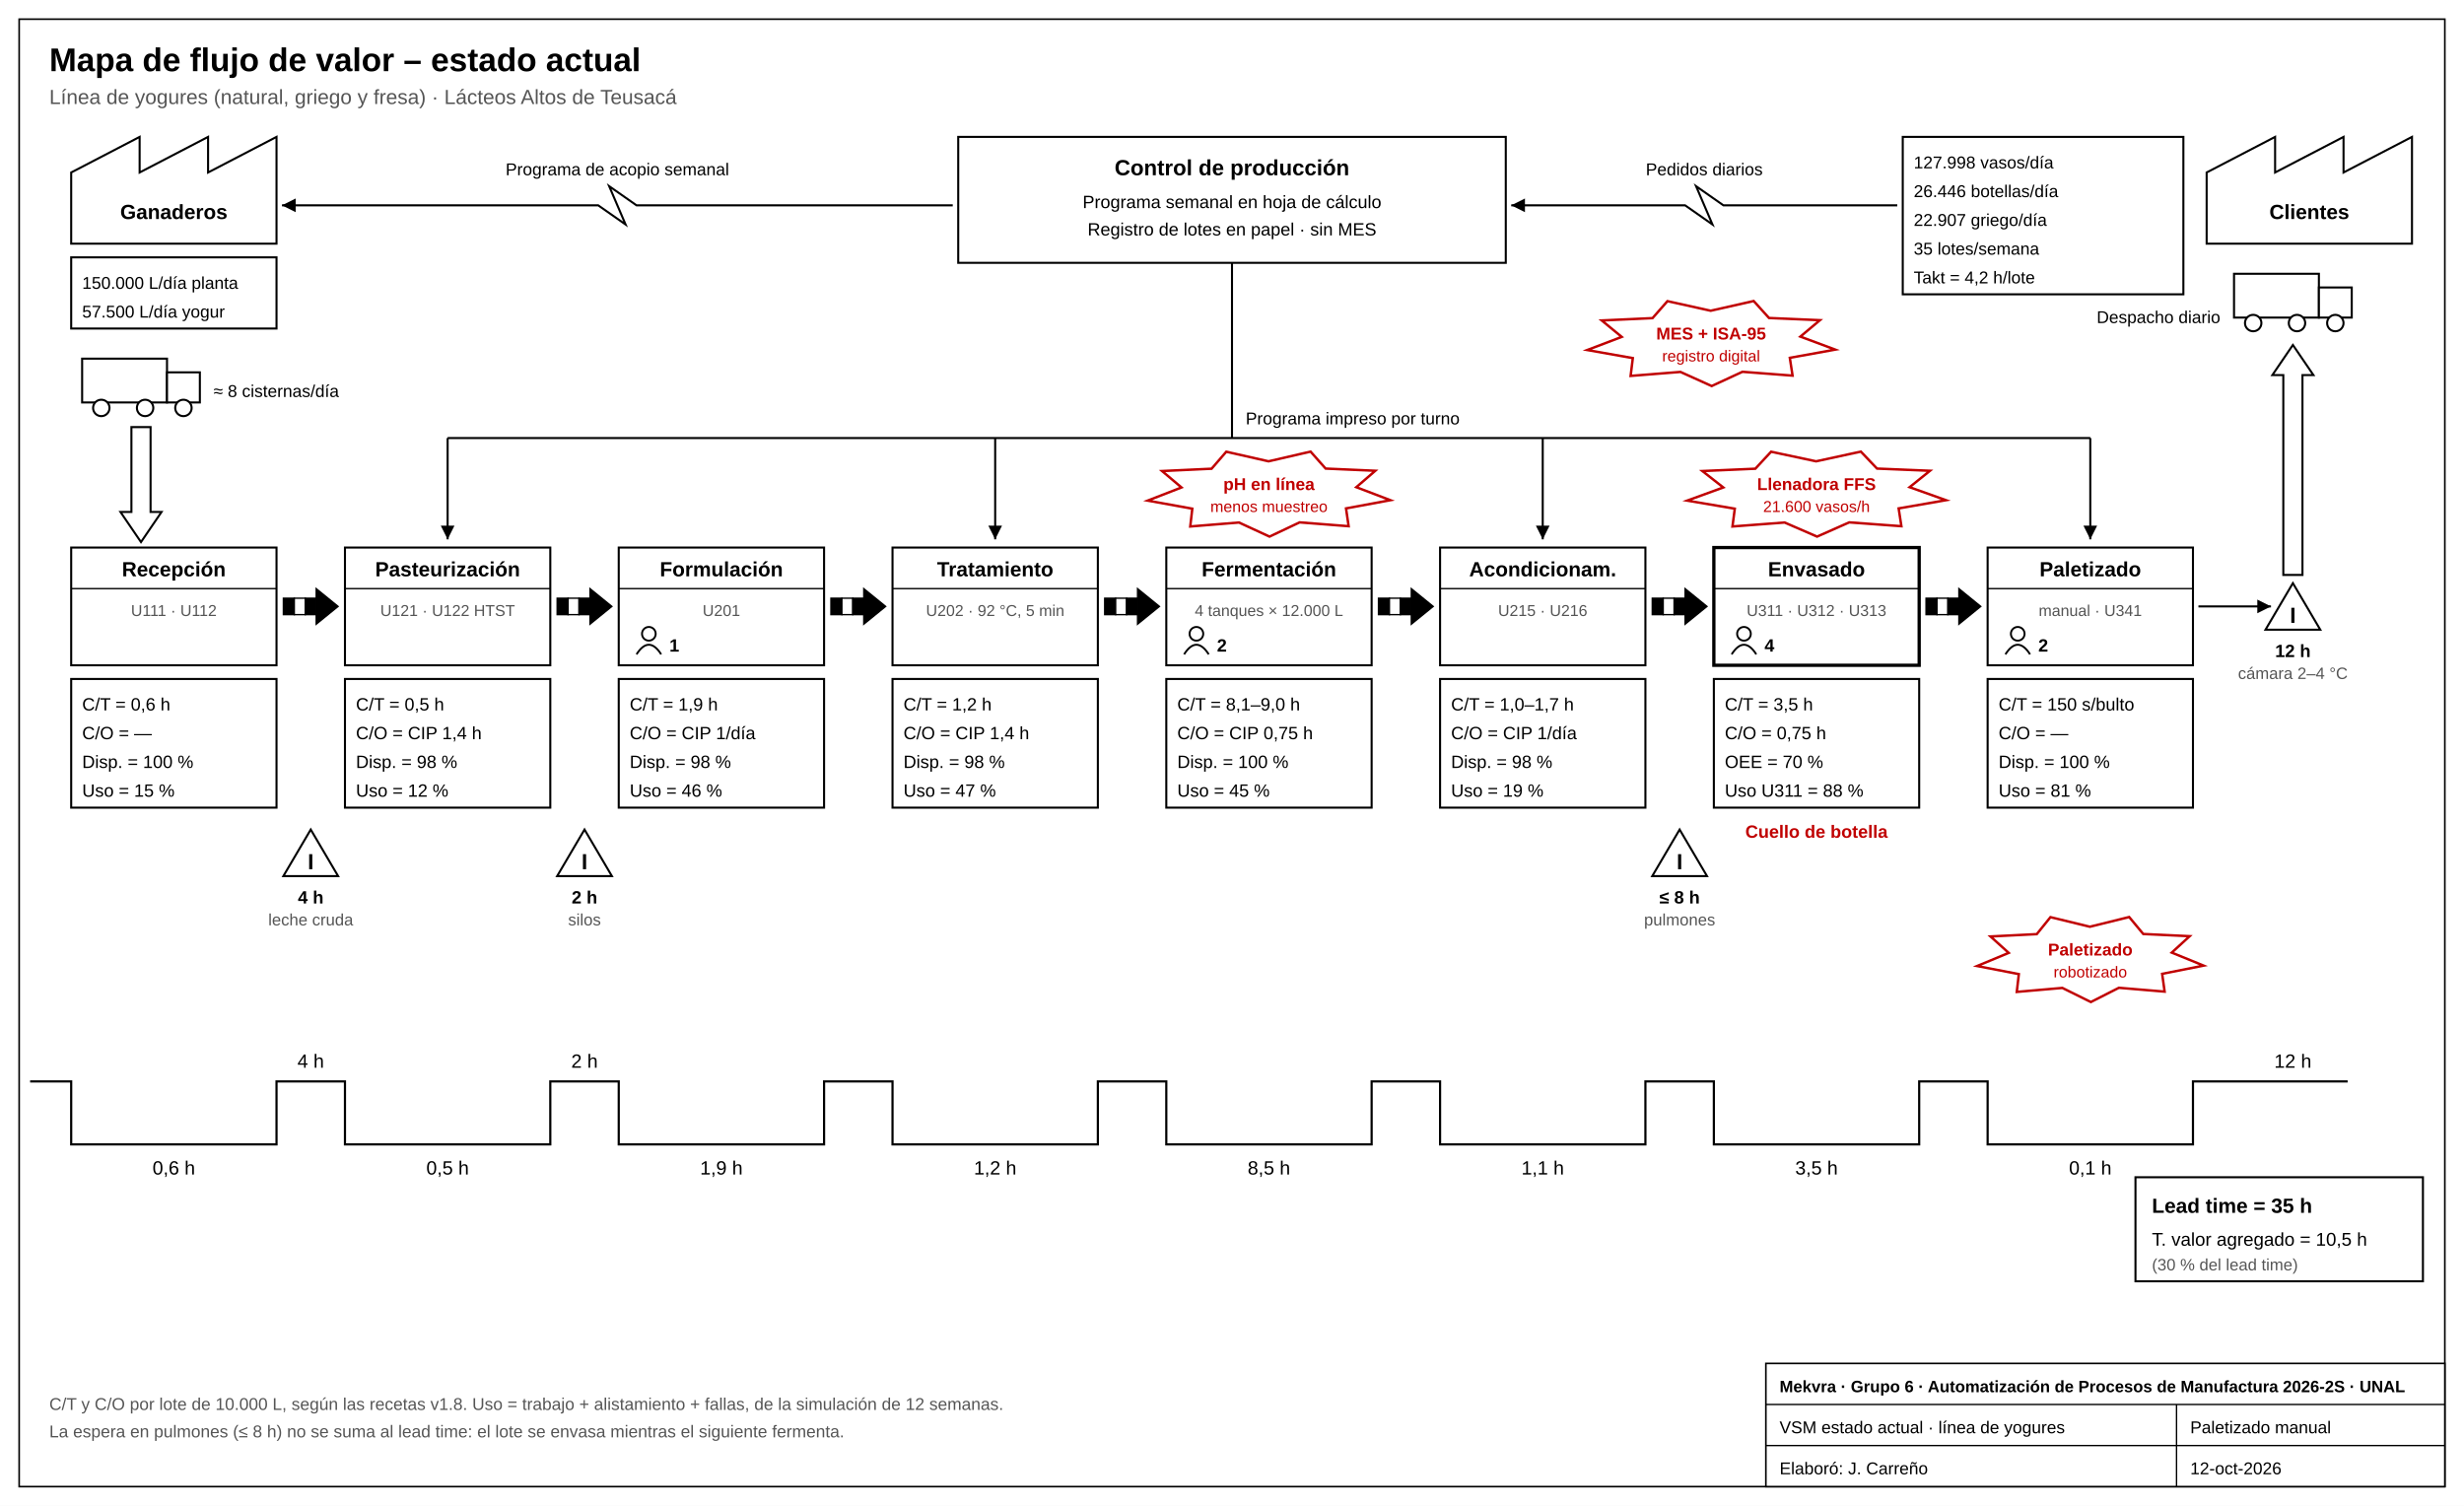
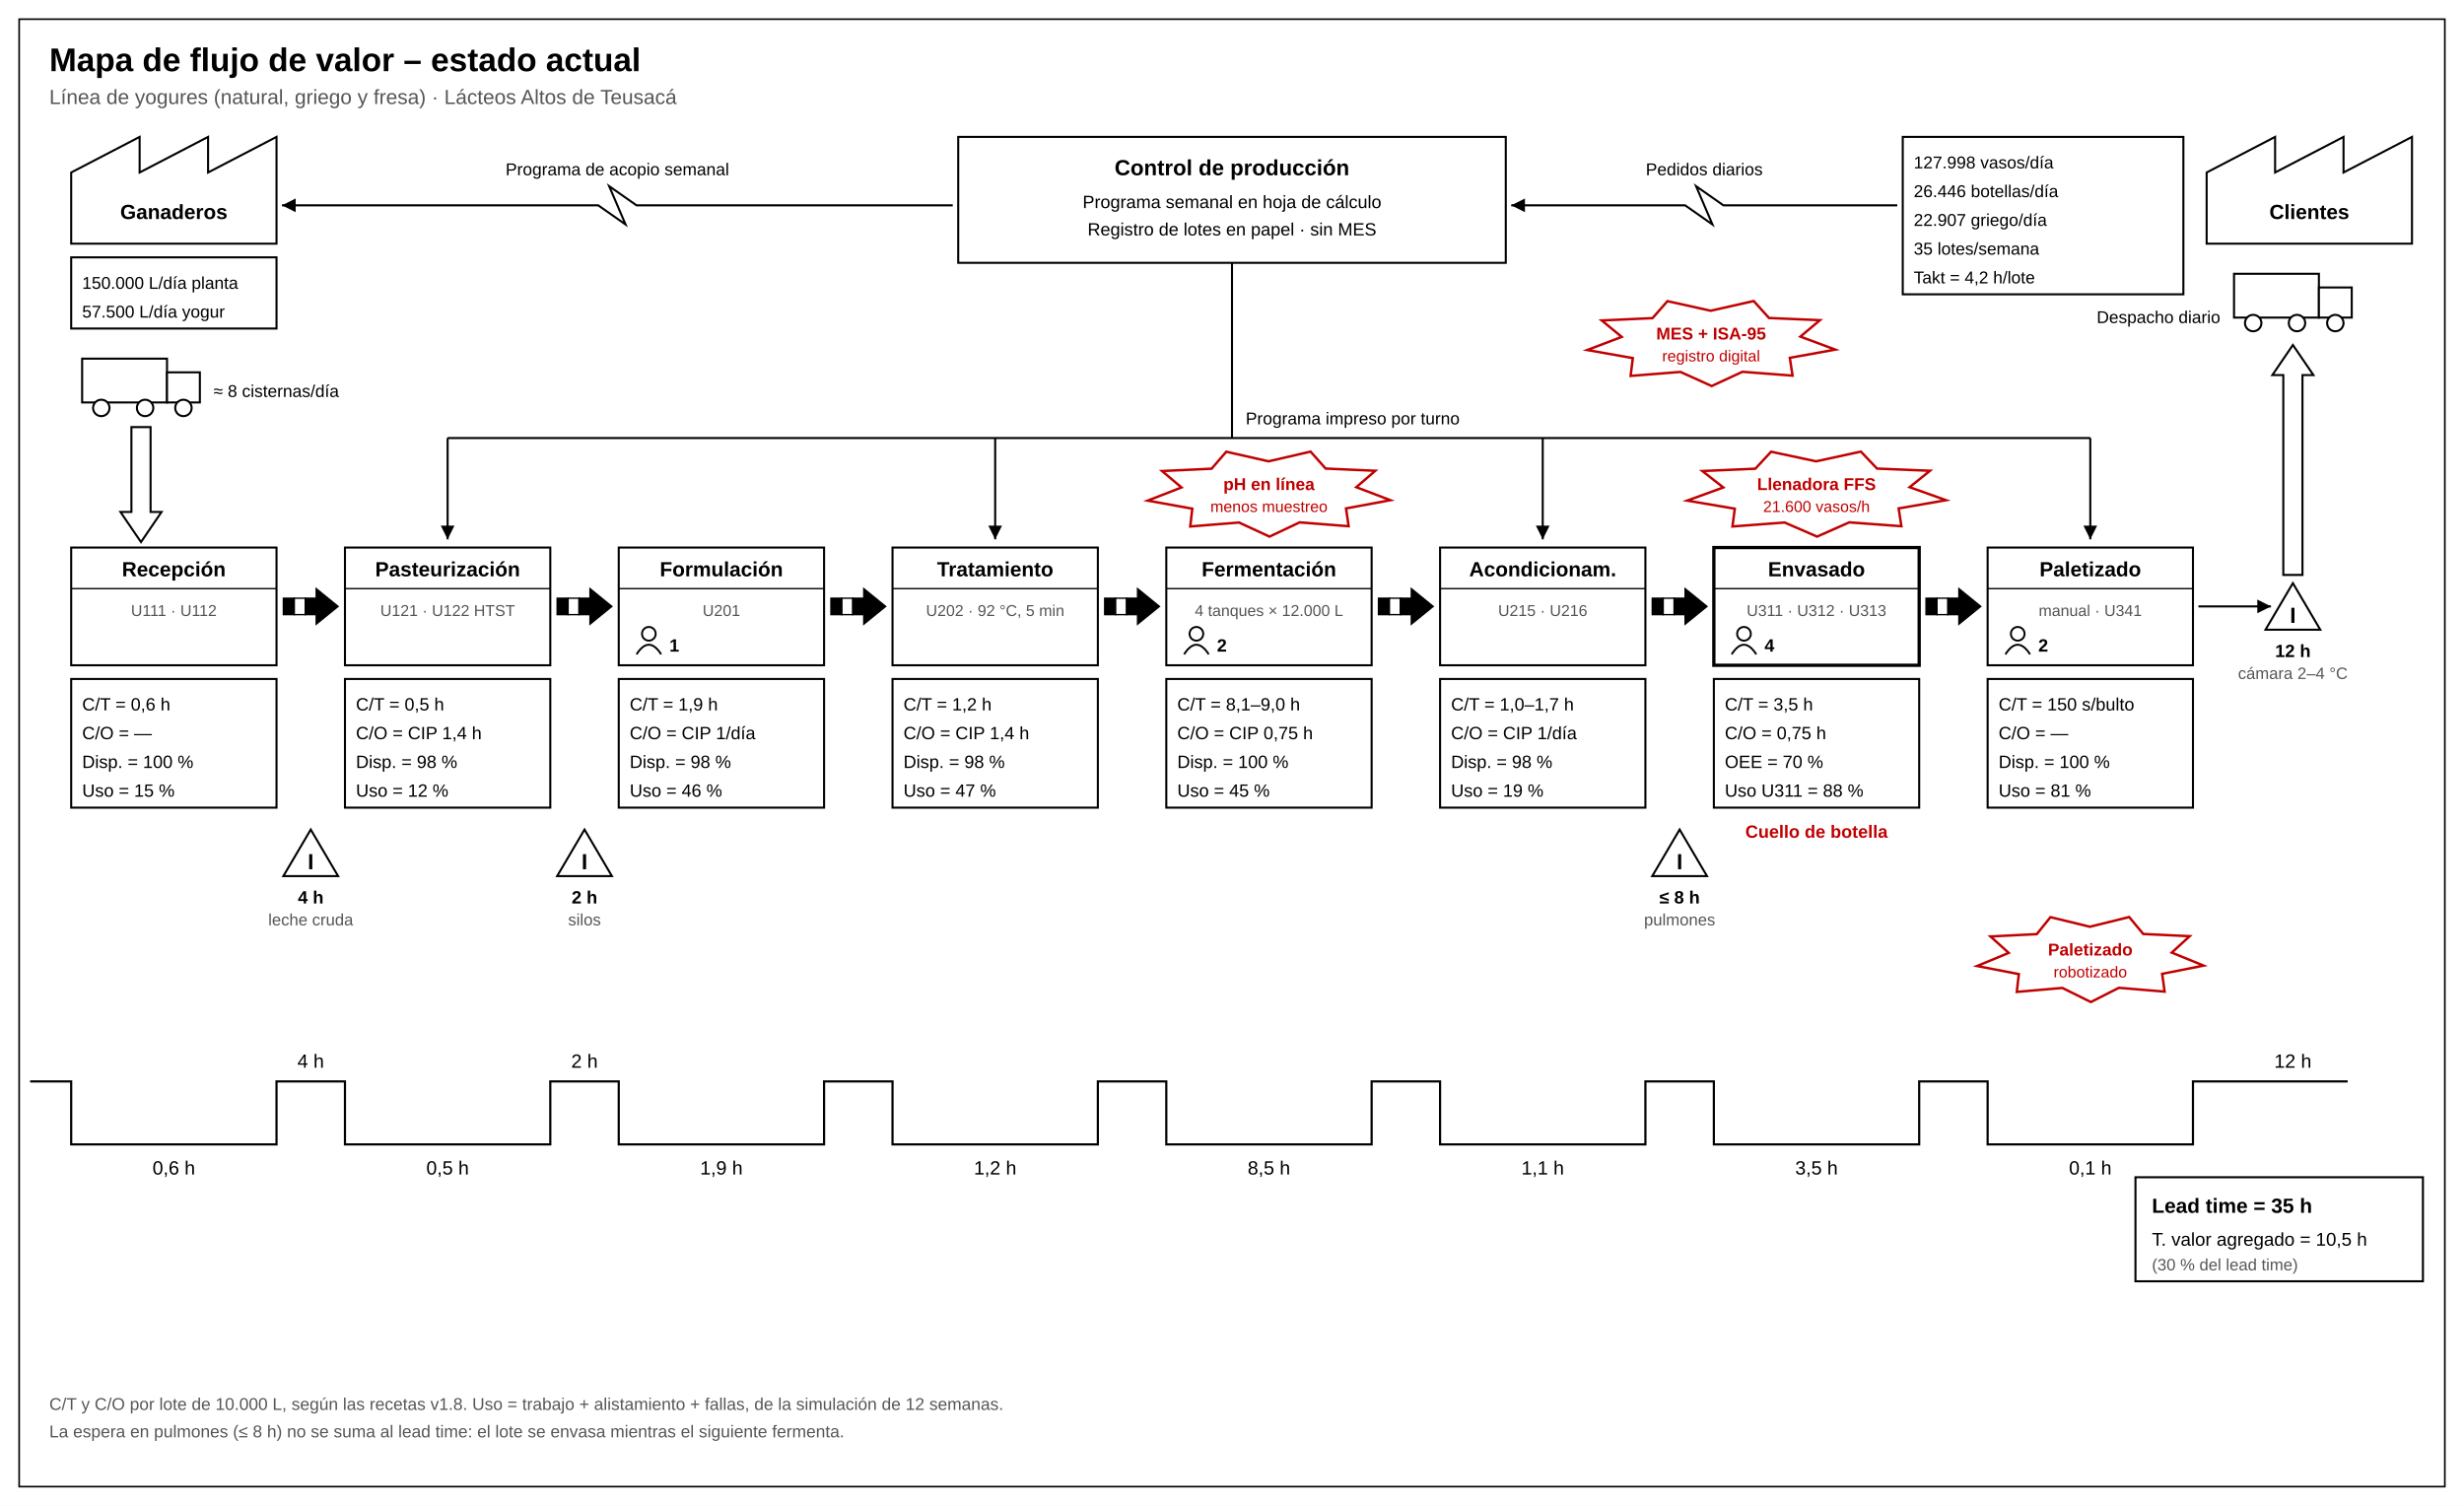
<svg xmlns="http://www.w3.org/2000/svg" viewBox="0 0 1800 1100" width="1800" height="1100">
  <defs>
    <marker id="p" markerWidth="12" markerHeight="12" refX="10" refY="5" orient="auto" markerUnits="userSpaceOnUse">
      <path d="M0,0 L10,5 L0,10 z" fill="#000000" />
    </marker>
  </defs>
  <rect x="0" y="0" width="1800" height="1100" fill="#fff" stroke="#fff" stroke-width="0" />
  <rect x="14" y="14" width="1772" height="1072" fill="none" stroke="#000000" stroke-width="1.2" />
  <text x="36" y="52" font-family="Arial, Helvetica, sans-serif" font-size="24" font-weight="700" fill="#000000" text-anchor="start">Mapa de flujo de valor – estado actual</text>
  <text x="36" y="76" font-family="Arial, Helvetica, sans-serif" font-size="15" font-weight="400" fill="#555555" text-anchor="start">Línea de yogures (natural, griego y fresa) · Lácteos Altos de Teusacá</text>
  <polygon points="52.0,178.0 52.0,126.0 102.0,100.0 102.0,126.0 152.0,100.0 152.0,126.0 202.0,100.0 202.0,178.0" fill="#fff" stroke="#000000" stroke-width="1.5" stroke-linejoin="miter" />
  <text x="127.0" y="160" font-family="Arial, Helvetica, sans-serif" font-size="15" font-weight="700" fill="#000000" text-anchor="middle">Ganaderos</text>
  <rect x="52" y="188" width="150" height="52" fill="#fff" stroke="#000000" stroke-width="1.5" />
  <text x="60" y="211" font-family="Arial, Helvetica, sans-serif" font-size="12.5" font-weight="400" fill="#000000" text-anchor="start">150.000 L/día planta</text>
  <text x="60" y="232" font-family="Arial, Helvetica, sans-serif" font-size="12.5" font-weight="400" fill="#000000" text-anchor="start">57.500 L/día yogur</text>
  <rect x="60" y="262" width="62" height="32" fill="#fff" stroke="#000000" stroke-width="1.5" />
  <rect x="122" y="272" width="24" height="22" fill="#fff" stroke="#000000" stroke-width="1.5" />
  <circle cx="74" cy="298" r="6" fill="#fff" stroke="#000000" stroke-width="1.5" />
  <circle cx="106" cy="298" r="6" fill="#fff" stroke="#000000" stroke-width="1.5" />
  <circle cx="134" cy="298" r="6" fill="#fff" stroke="#000000" stroke-width="1.5" />
  <text x="103" y="324" font-family="Arial, Helvetica, sans-serif" font-size="12.5" font-weight="400" fill="#000000" text-anchor="middle" />
  <text x="156" y="290" font-family="Arial, Helvetica, sans-serif" font-size="12.5" font-weight="400" fill="#000000" text-anchor="start">≈ 8 cisternas/día</text>
  <polygon points="96.0,312.0 96.0,374.0 88.0,374.0 103.0,396.0 118.0,374.0 110.0,374.0 110.0,312.0" fill="#fff" stroke="#000000" stroke-width="1.5" stroke-linejoin="miter" />
  <polygon points="1612.0,178.0 1612.0,126.0 1662.0,100.0 1662.0,126.0 1712.0,100.0 1712.0,126.0 1762.0,100.0 1762.0,178.0" fill="#fff" stroke="#000000" stroke-width="1.5" stroke-linejoin="miter" />
  <text x="1687.0" y="160" font-family="Arial, Helvetica, sans-serif" font-size="15" font-weight="700" fill="#000000" text-anchor="middle">Clientes</text>
  <rect x="1390" y="100" width="205" height="115" fill="#fff" stroke="#000000" stroke-width="1.5" />
  <text x="1398" y="123" font-family="Arial, Helvetica, sans-serif" font-size="12.5" font-weight="400" fill="#000000" text-anchor="start">127.998 vasos/día</text>
  <text x="1398" y="144" font-family="Arial, Helvetica, sans-serif" font-size="12.5" font-weight="400" fill="#000000" text-anchor="start">26.446 botellas/día</text>
  <text x="1398" y="165" font-family="Arial, Helvetica, sans-serif" font-size="12.5" font-weight="400" fill="#000000" text-anchor="start">22.907 griego/día</text>
  <text x="1398" y="186" font-family="Arial, Helvetica, sans-serif" font-size="12.5" font-weight="400" fill="#000000" text-anchor="start">35 lotes/semana</text>
  <text x="1398" y="207" font-family="Arial, Helvetica, sans-serif" font-size="12.5" font-weight="400" fill="#000000" text-anchor="start">Takt = 4,2 h/lote</text>
  <rect x="1632" y="200" width="62" height="32" fill="#fff" stroke="#000000" stroke-width="1.5" />
  <rect x="1694" y="210" width="24" height="22" fill="#fff" stroke="#000000" stroke-width="1.5" />
  <circle cx="1646" cy="236" r="6" fill="#fff" stroke="#000000" stroke-width="1.5" />
  <circle cx="1678" cy="236" r="6" fill="#fff" stroke="#000000" stroke-width="1.5" />
  <circle cx="1706" cy="236" r="6" fill="#fff" stroke="#000000" stroke-width="1.5" />
  <text x="1675" y="262" font-family="Arial, Helvetica, sans-serif" font-size="12.5" font-weight="400" fill="#000000" text-anchor="middle" />
  <text x="1622" y="236" font-family="Arial, Helvetica, sans-serif" font-size="12.5" font-weight="400" fill="#000000" text-anchor="end">Despacho diario</text>
  <rect x="700" y="100" width="400" height="92" fill="#fff" stroke="#000000" stroke-width="1.5" />
  <text x="900" y="128" font-family="Arial, Helvetica, sans-serif" font-size="16" font-weight="700" fill="#000000" text-anchor="middle">Control de producción</text>
  <text x="900" y="152" font-family="Arial, Helvetica, sans-serif" font-size="13" font-weight="400" fill="#000000" text-anchor="middle">Programa semanal en hoja de cálculo</text>
  <text x="900" y="172" font-family="Arial, Helvetica, sans-serif" font-size="13" font-weight="400" fill="#000000" text-anchor="middle">Registro de lotes en papel · sin MES</text>
  <polyline points="1386,150 1259.0,150 1239.0,136 1251.0,164 1231.0,150 1104,150" fill="none" stroke="#000000" stroke-width="1.5" marker-end="url(#p)" />
  <text x="1245.0" y="128" font-family="Arial, Helvetica, sans-serif" font-size="12.5" font-weight="400" fill="#000000" text-anchor="middle">Pedidos diarios</text>
  <polyline points="696,150 465.0,150 445.0,136 457.0,164 437.0,150 206,150" fill="none" stroke="#000000" stroke-width="1.5" marker-end="url(#p)" />
  <text x="451.0" y="128" font-family="Arial, Helvetica, sans-serif" font-size="12.5" font-weight="400" fill="#000000" text-anchor="middle">Programa de acopio semanal</text>
  <line x1="900" y1="192" x2="900" y2="320" stroke="#000000" stroke-width="1.5" />
  <line x1="327" y1="320" x2="1527" y2="320" stroke="#000000" stroke-width="1.5" />
  <line x1="327" y1="320" x2="327" y2="394" stroke="#000000" stroke-width="1.5" marker-end="url(#p)" />
  <line x1="727" y1="320" x2="727" y2="394" stroke="#000000" stroke-width="1.5" marker-end="url(#p)" />
  <line x1="1127" y1="320" x2="1127" y2="394" stroke="#000000" stroke-width="1.5" marker-end="url(#p)" />
  <line x1="1527" y1="320" x2="1527" y2="394" stroke="#000000" stroke-width="1.5" marker-end="url(#p)" />
  <text x="910" y="310" font-family="Arial, Helvetica, sans-serif" font-size="12.5" font-weight="400" fill="#000000" text-anchor="start">Programa impreso por turno</text>
  <rect x="52" y="400" width="150" height="86" fill="#fff" stroke="#000000" stroke-width="1.5" />
  <line x1="52" y1="430" x2="202" y2="430" stroke="#000000" stroke-width="1" />
  <text x="127.0" y="421" font-family="Arial, Helvetica, sans-serif" font-size="15" font-weight="700" fill="#000000" text-anchor="middle">Recepción</text>
  <text x="127.0" y="450" font-family="Arial, Helvetica, sans-serif" font-size="11.5" font-weight="400" fill="#555555" text-anchor="middle">U111 · U112</text>
  <rect x="52" y="496" width="150" height="94" fill="#fff" stroke="#000000" stroke-width="1.5" />
  <text x="60" y="519" font-family="Arial, Helvetica, sans-serif" font-size="13" font-weight="400" fill="#000000" text-anchor="start">C/T = 0,6 h</text>
  <text x="60" y="540" font-family="Arial, Helvetica, sans-serif" font-size="13" font-weight="400" fill="#000000" text-anchor="start">C/O = —</text>
  <text x="60" y="561" font-family="Arial, Helvetica, sans-serif" font-size="13" font-weight="400" fill="#000000" text-anchor="start">Disp. = 100 %</text>
  <text x="60" y="582" font-family="Arial, Helvetica, sans-serif" font-size="13" font-weight="400" fill="#000000" text-anchor="start">Uso = 15 %</text>
  <rect x="207" y="437" width="8" height="12" fill="#000000" stroke="#000000" stroke-width="1" />
  <rect x="215" y="437" width="8" height="12" fill="#fff" stroke="#000000" stroke-width="1" />
  <rect x="223" y="437" width="8" height="12" fill="#000000" stroke="#000000" stroke-width="1" />
  <polygon points="231.0,430.0 247.0,443.0 231.0,456.0" fill="#000000" stroke="#000000" stroke-width="1" stroke-linejoin="miter" />
  <rect x="252" y="400" width="150" height="86" fill="#fff" stroke="#000000" stroke-width="1.5" />
  <line x1="252" y1="430" x2="402" y2="430" stroke="#000000" stroke-width="1" />
  <text x="327.0" y="421" font-family="Arial, Helvetica, sans-serif" font-size="15" font-weight="700" fill="#000000" text-anchor="middle">Pasteurización</text>
  <text x="327.0" y="450" font-family="Arial, Helvetica, sans-serif" font-size="11.5" font-weight="400" fill="#555555" text-anchor="middle">U121 · U122 HTST</text>
  <rect x="252" y="496" width="150" height="94" fill="#fff" stroke="#000000" stroke-width="1.5" />
  <text x="260" y="519" font-family="Arial, Helvetica, sans-serif" font-size="13" font-weight="400" fill="#000000" text-anchor="start">C/T = 0,5 h</text>
  <text x="260" y="540" font-family="Arial, Helvetica, sans-serif" font-size="13" font-weight="400" fill="#000000" text-anchor="start">C/O = CIP 1,4 h</text>
  <text x="260" y="561" font-family="Arial, Helvetica, sans-serif" font-size="13" font-weight="400" fill="#000000" text-anchor="start">Disp. = 98 %</text>
  <text x="260" y="582" font-family="Arial, Helvetica, sans-serif" font-size="13" font-weight="400" fill="#000000" text-anchor="start">Uso = 12 %</text>
  <rect x="407" y="437" width="8" height="12" fill="#000000" stroke="#000000" stroke-width="1" />
  <rect x="415" y="437" width="8" height="12" fill="#fff" stroke="#000000" stroke-width="1" />
  <rect x="423" y="437" width="8" height="12" fill="#000000" stroke="#000000" stroke-width="1" />
  <polygon points="431.0,430.0 447.0,443.0 431.0,456.0" fill="#000000" stroke="#000000" stroke-width="1" stroke-linejoin="miter" />
  <rect x="452" y="400" width="150" height="86" fill="#fff" stroke="#000000" stroke-width="1.5" />
  <line x1="452" y1="430" x2="602" y2="430" stroke="#000000" stroke-width="1" />
  <text x="527.0" y="421" font-family="Arial, Helvetica, sans-serif" font-size="15" font-weight="700" fill="#000000" text-anchor="middle">Formulación</text>
  <text x="527.0" y="450" font-family="Arial, Helvetica, sans-serif" font-size="11.5" font-weight="400" fill="#555555" text-anchor="middle">U201</text>
  <circle cx="474" cy="463" r="5" fill="#fff" stroke="#000000" stroke-width="1.4" />
  <path d="M465,478 Q474,464 483,478" fill="none" stroke="#000000" stroke-width="1.4" />
  <text x="489" y="476" font-family="Arial, Helvetica, sans-serif" font-size="13" font-weight="700" fill="#000000" text-anchor="start">1</text>
  <rect x="452" y="496" width="150" height="94" fill="#fff" stroke="#000000" stroke-width="1.5" />
  <text x="460" y="519" font-family="Arial, Helvetica, sans-serif" font-size="13" font-weight="400" fill="#000000" text-anchor="start">C/T = 1,9 h</text>
  <text x="460" y="540" font-family="Arial, Helvetica, sans-serif" font-size="13" font-weight="400" fill="#000000" text-anchor="start">C/O = CIP 1/día</text>
  <text x="460" y="561" font-family="Arial, Helvetica, sans-serif" font-size="13" font-weight="400" fill="#000000" text-anchor="start">Disp. = 98 %</text>
  <text x="460" y="582" font-family="Arial, Helvetica, sans-serif" font-size="13" font-weight="400" fill="#000000" text-anchor="start">Uso = 46 %</text>
  <rect x="607" y="437" width="8" height="12" fill="#000000" stroke="#000000" stroke-width="1" />
  <rect x="615" y="437" width="8" height="12" fill="#fff" stroke="#000000" stroke-width="1" />
  <rect x="623" y="437" width="8" height="12" fill="#000000" stroke="#000000" stroke-width="1" />
  <polygon points="631.0,430.0 647.0,443.0 631.0,456.0" fill="#000000" stroke="#000000" stroke-width="1" stroke-linejoin="miter" />
  <rect x="652" y="400" width="150" height="86" fill="#fff" stroke="#000000" stroke-width="1.5" />
  <line x1="652" y1="430" x2="802" y2="430" stroke="#000000" stroke-width="1" />
  <text x="727.0" y="421" font-family="Arial, Helvetica, sans-serif" font-size="15" font-weight="700" fill="#000000" text-anchor="middle">Tratamiento</text>
  <text x="727.0" y="450" font-family="Arial, Helvetica, sans-serif" font-size="11.5" font-weight="400" fill="#555555" text-anchor="middle">U202 · 92 °C, 5 min</text>
  <rect x="652" y="496" width="150" height="94" fill="#fff" stroke="#000000" stroke-width="1.5" />
  <text x="660" y="519" font-family="Arial, Helvetica, sans-serif" font-size="13" font-weight="400" fill="#000000" text-anchor="start">C/T = 1,2 h</text>
  <text x="660" y="540" font-family="Arial, Helvetica, sans-serif" font-size="13" font-weight="400" fill="#000000" text-anchor="start">C/O = CIP 1,4 h</text>
  <text x="660" y="561" font-family="Arial, Helvetica, sans-serif" font-size="13" font-weight="400" fill="#000000" text-anchor="start">Disp. = 98 %</text>
  <text x="660" y="582" font-family="Arial, Helvetica, sans-serif" font-size="13" font-weight="400" fill="#000000" text-anchor="start">Uso = 47 %</text>
  <rect x="807" y="437" width="8" height="12" fill="#000000" stroke="#000000" stroke-width="1" />
  <rect x="815" y="437" width="8" height="12" fill="#fff" stroke="#000000" stroke-width="1" />
  <rect x="823" y="437" width="8" height="12" fill="#000000" stroke="#000000" stroke-width="1" />
  <polygon points="831.0,430.0 847.0,443.0 831.0,456.0" fill="#000000" stroke="#000000" stroke-width="1" stroke-linejoin="miter" />
  <rect x="852" y="400" width="150" height="86" fill="#fff" stroke="#000000" stroke-width="1.5" />
  <line x1="852" y1="430" x2="1002" y2="430" stroke="#000000" stroke-width="1" />
  <text x="927.0" y="421" font-family="Arial, Helvetica, sans-serif" font-size="15" font-weight="700" fill="#000000" text-anchor="middle">Fermentación</text>
  <text x="927.0" y="450" font-family="Arial, Helvetica, sans-serif" font-size="11.5" font-weight="400" fill="#555555" text-anchor="middle">4 tanques × 12.000 L</text>
  <circle cx="874" cy="463" r="5" fill="#fff" stroke="#000000" stroke-width="1.4" />
  <path d="M865,478 Q874,464 883,478" fill="none" stroke="#000000" stroke-width="1.4" />
  <text x="889" y="476" font-family="Arial, Helvetica, sans-serif" font-size="13" font-weight="700" fill="#000000" text-anchor="start">2</text>
  <rect x="852" y="496" width="150" height="94" fill="#fff" stroke="#000000" stroke-width="1.5" />
  <text x="860" y="519" font-family="Arial, Helvetica, sans-serif" font-size="13" font-weight="400" fill="#000000" text-anchor="start">C/T = 8,1–9,0 h</text>
  <text x="860" y="540" font-family="Arial, Helvetica, sans-serif" font-size="13" font-weight="400" fill="#000000" text-anchor="start">C/O = CIP 0,75 h</text>
  <text x="860" y="561" font-family="Arial, Helvetica, sans-serif" font-size="13" font-weight="400" fill="#000000" text-anchor="start">Disp. = 100 %</text>
  <text x="860" y="582" font-family="Arial, Helvetica, sans-serif" font-size="13" font-weight="400" fill="#000000" text-anchor="start">Uso = 45 %</text>
  <rect x="1007" y="437" width="8" height="12" fill="#000000" stroke="#000000" stroke-width="1" />
  <rect x="1015" y="437" width="8" height="12" fill="#fff" stroke="#000000" stroke-width="1" />
  <rect x="1023" y="437" width="8" height="12" fill="#000000" stroke="#000000" stroke-width="1" />
  <polygon points="1031.0,430.0 1047.0,443.0 1031.0,456.0" fill="#000000" stroke="#000000" stroke-width="1" stroke-linejoin="miter" />
  <rect x="1052" y="400" width="150" height="86" fill="#fff" stroke="#000000" stroke-width="1.5" />
  <line x1="1052" y1="430" x2="1202" y2="430" stroke="#000000" stroke-width="1" />
  <text x="1127.0" y="421" font-family="Arial, Helvetica, sans-serif" font-size="15" font-weight="700" fill="#000000" text-anchor="middle">Acondicionam.</text>
  <text x="1127.0" y="450" font-family="Arial, Helvetica, sans-serif" font-size="11.5" font-weight="400" fill="#555555" text-anchor="middle">U215 · U216</text>
  <rect x="1052" y="496" width="150" height="94" fill="#fff" stroke="#000000" stroke-width="1.5" />
  <text x="1060" y="519" font-family="Arial, Helvetica, sans-serif" font-size="13" font-weight="400" fill="#000000" text-anchor="start">C/T = 1,0–1,7 h</text>
  <text x="1060" y="540" font-family="Arial, Helvetica, sans-serif" font-size="13" font-weight="400" fill="#000000" text-anchor="start">C/O = CIP 1/día</text>
  <text x="1060" y="561" font-family="Arial, Helvetica, sans-serif" font-size="13" font-weight="400" fill="#000000" text-anchor="start">Disp. = 98 %</text>
  <text x="1060" y="582" font-family="Arial, Helvetica, sans-serif" font-size="13" font-weight="400" fill="#000000" text-anchor="start">Uso = 19 %</text>
  <rect x="1207" y="437" width="8" height="12" fill="#000000" stroke="#000000" stroke-width="1" />
  <rect x="1215" y="437" width="8" height="12" fill="#fff" stroke="#000000" stroke-width="1" />
  <rect x="1223" y="437" width="8" height="12" fill="#000000" stroke="#000000" stroke-width="1" />
  <polygon points="1231.0,430.0 1247.0,443.0 1231.0,456.0" fill="#000000" stroke="#000000" stroke-width="1" stroke-linejoin="miter" />
  <rect x="1252" y="400" width="150" height="86" fill="#fff" stroke="#000000" stroke-width="2.4" />
  <line x1="1252" y1="430" x2="1402" y2="430" stroke="#000000" stroke-width="1" />
  <text x="1327.0" y="421" font-family="Arial, Helvetica, sans-serif" font-size="15" font-weight="700" fill="#000000" text-anchor="middle">Envasado</text>
  <text x="1327.0" y="450" font-family="Arial, Helvetica, sans-serif" font-size="11.5" font-weight="400" fill="#555555" text-anchor="middle">U311 · U312 · U313</text>
  <circle cx="1274" cy="463" r="5" fill="#fff" stroke="#000000" stroke-width="1.4" />
  <path d="M1265,478 Q1274,464 1283,478" fill="none" stroke="#000000" stroke-width="1.4" />
  <text x="1289" y="476" font-family="Arial, Helvetica, sans-serif" font-size="13" font-weight="700" fill="#000000" text-anchor="start">4</text>
  <rect x="1252" y="496" width="150" height="94" fill="#fff" stroke="#000000" stroke-width="1.5" />
  <text x="1260" y="519" font-family="Arial, Helvetica, sans-serif" font-size="13" font-weight="400" fill="#000000" text-anchor="start">C/T = 3,5 h</text>
  <text x="1260" y="540" font-family="Arial, Helvetica, sans-serif" font-size="13" font-weight="400" fill="#000000" text-anchor="start">C/O = 0,75 h</text>
  <text x="1260" y="561" font-family="Arial, Helvetica, sans-serif" font-size="13" font-weight="400" fill="#000000" text-anchor="start">OEE = 70 %</text>
  <text x="1260" y="582" font-family="Arial, Helvetica, sans-serif" font-size="13" font-weight="400" fill="#000000" text-anchor="start">Uso U311 = 88 %</text>
  <rect x="1407" y="437" width="8" height="12" fill="#000000" stroke="#000000" stroke-width="1" />
  <rect x="1415" y="437" width="8" height="12" fill="#fff" stroke="#000000" stroke-width="1" />
  <rect x="1423" y="437" width="8" height="12" fill="#000000" stroke="#000000" stroke-width="1" />
  <polygon points="1431.0,430.0 1447.0,443.0 1431.0,456.0" fill="#000000" stroke="#000000" stroke-width="1" stroke-linejoin="miter" />
  <rect x="1452" y="400" width="150" height="86" fill="#fff" stroke="#000000" stroke-width="1.5" />
  <line x1="1452" y1="430" x2="1602" y2="430" stroke="#000000" stroke-width="1" />
  <text x="1527.0" y="421" font-family="Arial, Helvetica, sans-serif" font-size="15" font-weight="700" fill="#000000" text-anchor="middle">Paletizado</text>
  <text x="1527.0" y="450" font-family="Arial, Helvetica, sans-serif" font-size="11.5" font-weight="400" fill="#555555" text-anchor="middle">manual · U341</text>
  <circle cx="1474" cy="463" r="5" fill="#fff" stroke="#000000" stroke-width="1.4" />
  <path d="M1465,478 Q1474,464 1483,478" fill="none" stroke="#000000" stroke-width="1.4" />
  <text x="1489" y="476" font-family="Arial, Helvetica, sans-serif" font-size="13" font-weight="700" fill="#000000" text-anchor="start">2</text>
  <rect x="1452" y="496" width="150" height="94" fill="#fff" stroke="#000000" stroke-width="1.5" />
  <text x="1460" y="519" font-family="Arial, Helvetica, sans-serif" font-size="13" font-weight="400" fill="#000000" text-anchor="start">C/T = 150 s/bulto</text>
  <text x="1460" y="540" font-family="Arial, Helvetica, sans-serif" font-size="13" font-weight="400" fill="#000000" text-anchor="start">C/O = —</text>
  <text x="1460" y="561" font-family="Arial, Helvetica, sans-serif" font-size="13" font-weight="400" fill="#000000" text-anchor="start">Disp. = 100 %</text>
  <text x="1460" y="582" font-family="Arial, Helvetica, sans-serif" font-size="13" font-weight="400" fill="#000000" text-anchor="start">Uso = 81 %</text>
  <polygon points="227.0,606.0 207.0,640.0 247.0,640.0" fill="#fff" stroke="#000000" stroke-width="1.5" stroke-linejoin="miter" />
  <text x="227.0" y="635" font-family="Arial, Helvetica, sans-serif" font-size="16" font-weight="700" fill="#000000" text-anchor="middle">I</text>
  <text x="227.0" y="660" font-family="Arial, Helvetica, sans-serif" font-size="13" font-weight="700" fill="#000000" text-anchor="middle">4 h</text>
  <text x="227.0" y="676" font-family="Arial, Helvetica, sans-serif" font-size="12" font-weight="400" fill="#555555" text-anchor="middle">leche cruda</text>
  <polygon points="427.0,606.0 407.0,640.0 447.0,640.0" fill="#fff" stroke="#000000" stroke-width="1.5" stroke-linejoin="miter" />
  <text x="427.0" y="635" font-family="Arial, Helvetica, sans-serif" font-size="16" font-weight="700" fill="#000000" text-anchor="middle">I</text>
  <text x="427.0" y="660" font-family="Arial, Helvetica, sans-serif" font-size="13" font-weight="700" fill="#000000" text-anchor="middle">2 h</text>
  <text x="427.0" y="676" font-family="Arial, Helvetica, sans-serif" font-size="12" font-weight="400" fill="#555555" text-anchor="middle">silos</text>
  <polygon points="1227.0,606.0 1207.0,640.0 1247.0,640.0" fill="#fff" stroke="#000000" stroke-width="1.5" stroke-linejoin="miter" />
  <text x="1227.0" y="635" font-family="Arial, Helvetica, sans-serif" font-size="16" font-weight="700" fill="#000000" text-anchor="middle">I</text>
  <text x="1227.0" y="660" font-family="Arial, Helvetica, sans-serif" font-size="13" font-weight="700" fill="#000000" text-anchor="middle">≤ 8 h</text>
  <text x="1227.0" y="676" font-family="Arial, Helvetica, sans-serif" font-size="12" font-weight="400" fill="#555555" text-anchor="middle">pulmones</text>
  <polygon points="1675.0,426.0 1655.0,460.0 1695.0,460.0" fill="#fff" stroke="#000000" stroke-width="1.5" stroke-linejoin="miter" />
  <text x="1675" y="455" font-family="Arial, Helvetica, sans-serif" font-size="16" font-weight="700" fill="#000000" text-anchor="middle">I</text>
  <text x="1675" y="480" font-family="Arial, Helvetica, sans-serif" font-size="13" font-weight="700" fill="#000000" text-anchor="middle">12 h</text>
  <text x="1675" y="496" font-family="Arial, Helvetica, sans-serif" font-size="12" font-weight="400" fill="#555555" text-anchor="middle">cámara 2–4 °C</text>
  <line x1="1606" y1="443" x2="1659" y2="443" stroke="#000000" stroke-width="1.5" marker-end="url(#p)" />
  <polygon points="1668.0,420.0 1668.0,274.0 1660.0,274.0 1675.0,252.0 1690.0,274.0 1682.0,274.0 1682.0,420.0" fill="#fff" stroke="#000000" stroke-width="1.5" stroke-linejoin="miter" />
  <polygon points="1421.6,365.4 1387.0,371.4 1389.0,384.4 1350.9,381.6 1327.4,392.0 1303.7,381.7 1265.6,384.6 1267.3,371.6 1232.5,365.7 1258.9,356.1 1243.6,344.1 1282.3,342.4 1293.8,330.0 1326.7,337.0 1359.4,329.9 1371.2,342.3 1409.9,343.9 1395.0,355.9" fill="#fff" stroke="#c00000" stroke-width="1.8" stroke-linejoin="miter" />
  <text x="1327.0" y="358" font-family="Arial, Helvetica, sans-serif" font-size="12.5" font-weight="700" fill="#c00000" text-anchor="middle">Llenadora FFS</text>
  <text x="1327.0" y="374" font-family="Arial, Helvetica, sans-serif" font-size="11.5" font-weight="400" fill="#c00000" text-anchor="middle">21.600 vasos/h</text>
  <polygon points="1015.7,365.4 983.3,371.4 985.2,384.4 949.4,381.6 927.4,392.0 905.1,381.7 869.5,384.6 871.0,371.6 838.4,365.7 863.1,356.1 848.9,344.1 885.1,342.4 895.8,330.0 926.7,337.0 957.4,329.9 968.4,342.3 1004.7,343.9 990.8,355.9" fill="#fff" stroke="#c00000" stroke-width="1.8" stroke-linejoin="miter" />
  <text x="927.0" y="358" font-family="Arial, Helvetica, sans-serif" font-size="12.5" font-weight="700" fill="#c00000" text-anchor="middle">pH en línea</text>
  <text x="927.0" y="374" font-family="Arial, Helvetica, sans-serif" font-size="11.5" font-weight="400" fill="#c00000" text-anchor="middle">menos muestreo</text>
  <polygon points="1340.7,255.4 1307.5,261.4 1309.5,274.4 1272.9,271.6 1250.4,282.0 1227.6,271.7 1191.2,274.6 1192.8,261.6 1159.5,255.7 1184.7,246.1 1170.1,234.1 1207.2,232.4 1218.1,220.0 1249.7,227.0 1281.1,219.9 1292.3,232.3 1329.5,233.9 1315.2,245.9" fill="#fff" stroke="#c00000" stroke-width="1.8" stroke-linejoin="miter" />
  <text x="1250" y="248" font-family="Arial, Helvetica, sans-serif" font-size="12.5" font-weight="700" fill="#c00000" text-anchor="middle">MES + ISA-95</text>
  <text x="1250" y="264" font-family="Arial, Helvetica, sans-serif" font-size="11.5" font-weight="400" fill="#c00000" text-anchor="middle">registro digital</text>
  <polygon points="1609.8,705.4 1579.5,711.4 1581.3,724.4 1547.9,721.6 1527.4,732.0 1506.6,721.7 1473.3,724.6 1474.8,711.6 1444.3,705.7 1467.4,696.1 1454.1,684.1 1487.9,682.4 1497.9,670.0 1526.7,677.0 1555.4,669.9 1565.7,682.3 1599.6,683.9 1586.5,695.9" fill="#fff" stroke="#c00000" stroke-width="1.8" stroke-linejoin="miter" />
  <text x="1527.0" y="698" font-family="Arial, Helvetica, sans-serif" font-size="12.5" font-weight="700" fill="#c00000" text-anchor="middle">Paletizado</text>
  <text x="1527.0" y="714" font-family="Arial, Helvetica, sans-serif" font-size="11.5" font-weight="400" fill="#c00000" text-anchor="middle">robotizado</text>
  <text x="1327.0" y="612" font-family="Arial, Helvetica, sans-serif" font-size="13" font-weight="700" fill="#c00000" text-anchor="middle">Cuello de botella</text>
  <text x="127.0" y="858" font-family="Arial, Helvetica, sans-serif" font-size="14" font-weight="400" fill="#000000" text-anchor="middle">0,6 h</text>
  <text x="227.0" y="780" font-family="Arial, Helvetica, sans-serif" font-size="14" font-weight="400" fill="#000000" text-anchor="middle">4 h</text>
  <text x="327.0" y="858" font-family="Arial, Helvetica, sans-serif" font-size="14" font-weight="400" fill="#000000" text-anchor="middle">0,5 h</text>
  <text x="427.0" y="780" font-family="Arial, Helvetica, sans-serif" font-size="14" font-weight="400" fill="#000000" text-anchor="middle">2 h</text>
  <text x="527.0" y="858" font-family="Arial, Helvetica, sans-serif" font-size="14" font-weight="400" fill="#000000" text-anchor="middle">1,9 h</text>
  <text x="727.0" y="858" font-family="Arial, Helvetica, sans-serif" font-size="14" font-weight="400" fill="#000000" text-anchor="middle">1,2 h</text>
  <text x="927.0" y="858" font-family="Arial, Helvetica, sans-serif" font-size="14" font-weight="400" fill="#000000" text-anchor="middle">8,5 h</text>
  <text x="1127.0" y="858" font-family="Arial, Helvetica, sans-serif" font-size="14" font-weight="400" fill="#000000" text-anchor="middle">1,1 h</text>
  <text x="1327.0" y="858" font-family="Arial, Helvetica, sans-serif" font-size="14" font-weight="400" fill="#000000" text-anchor="middle">3,5 h</text>
  <text x="1527.0" y="858" font-family="Arial, Helvetica, sans-serif" font-size="14" font-weight="400" fill="#000000" text-anchor="middle">0,1 h</text>
  <text x="1675" y="780" font-family="Arial, Helvetica, sans-serif" font-size="14" font-weight="400" fill="#000000" text-anchor="middle">12 h</text>
  <polyline points="22.0,790.0 52.0,790.0 52.0,836.0 202.0,836.0 202.0,790.0 252.0,790.0 252.0,836.0 402.0,836.0 402.0,790.0 452.0,790.0 452.0,836.0 602.0,836.0 602.0,790.0 652.0,790.0 652.0,836.0 802.0,836.0 802.0,790.0 852.0,790.0 852.0,836.0 1002.0,836.0 1002.0,790.0 1052.0,790.0 1052.0,836.0 1202.0,836.0 1202.0,790.0 1252.0,790.0 1252.0,836.0 1402.0,836.0 1402.0,790.0 1452.0,790.0 1452.0,836.0 1602.0,836.0 1602.0,790.0 1715.0,790.0" fill="none" stroke="#000000" stroke-width="1.6" stroke-linejoin="miter" />
  <rect x="1560" y="860" width="210" height="76" fill="#fff" stroke="#000000" stroke-width="1.5" />
  <text x="1572" y="886" font-family="Arial, Helvetica, sans-serif" font-size="15" font-weight="700" fill="#000000" text-anchor="start">Lead time = 35 h</text>
  <text x="1572" y="910" font-family="Arial, Helvetica, sans-serif" font-size="13.5" font-weight="400" fill="#000000" text-anchor="start">T. valor agregado = 10,5 h</text>
  <text x="1572" y="928" font-family="Arial, Helvetica, sans-serif" font-size="12" font-weight="400" fill="#555555" text-anchor="start">(30 % del lead time)</text>
  <text x="36" y="1030" font-family="Arial, Helvetica, sans-serif" font-size="12.5" font-weight="400" fill="#555555" text-anchor="start">C/T y C/O por lote de 10.000 L, según las recetas v1.8. Uso = trabajo + alistamiento + fallas, de la simulación de 12 semanas.</text>
  <text x="36" y="1050" font-family="Arial, Helvetica, sans-serif" font-size="12.5" font-weight="400" fill="#555555" text-anchor="start">La espera en pulmones (≤ 8 h) no se suma al lead time: el lote se envasa mientras el siguiente fermenta.</text>
-   <rect x="1290" y="996" width="496" height="90" fill="#fff" stroke="#000000" stroke-width="1.2" />
-   <line x1="1290" y1="1026" x2="1786" y2="1026" stroke="#000000" stroke-width="1" />
-   <line x1="1290" y1="1056" x2="1786" y2="1056" stroke="#000000" stroke-width="1" />
-   <line x1="1590" y1="1026" x2="1590" y2="1086" stroke="#000000" stroke-width="1" />
-   <text x="1300" y="1017" font-family="Arial, Helvetica, sans-serif" font-size="12" font-weight="700" fill="#000000" text-anchor="start">Mekvra · Grupo 6 · Automatización de Procesos de Manufactura 2026-2S · UNAL</text>
-   <text x="1300" y="1047" font-family="Arial, Helvetica, sans-serif" font-size="12.5" font-weight="400" fill="#000000" text-anchor="start">VSM estado actual · línea de yogures</text>
-   <text x="1600" y="1047" font-family="Arial, Helvetica, sans-serif" font-size="12.5" font-weight="400" fill="#000000" text-anchor="start">Paletizado manual</text>
-   <text x="1300" y="1077" font-family="Arial, Helvetica, sans-serif" font-size="12.5" font-weight="400" fill="#000000" text-anchor="start">Elaboró: J. Carreño</text>
-   <text x="1600" y="1077" font-family="Arial, Helvetica, sans-serif" font-size="12.5" font-weight="400" fill="#000000" text-anchor="start">12-oct-2026</text>
</svg>
